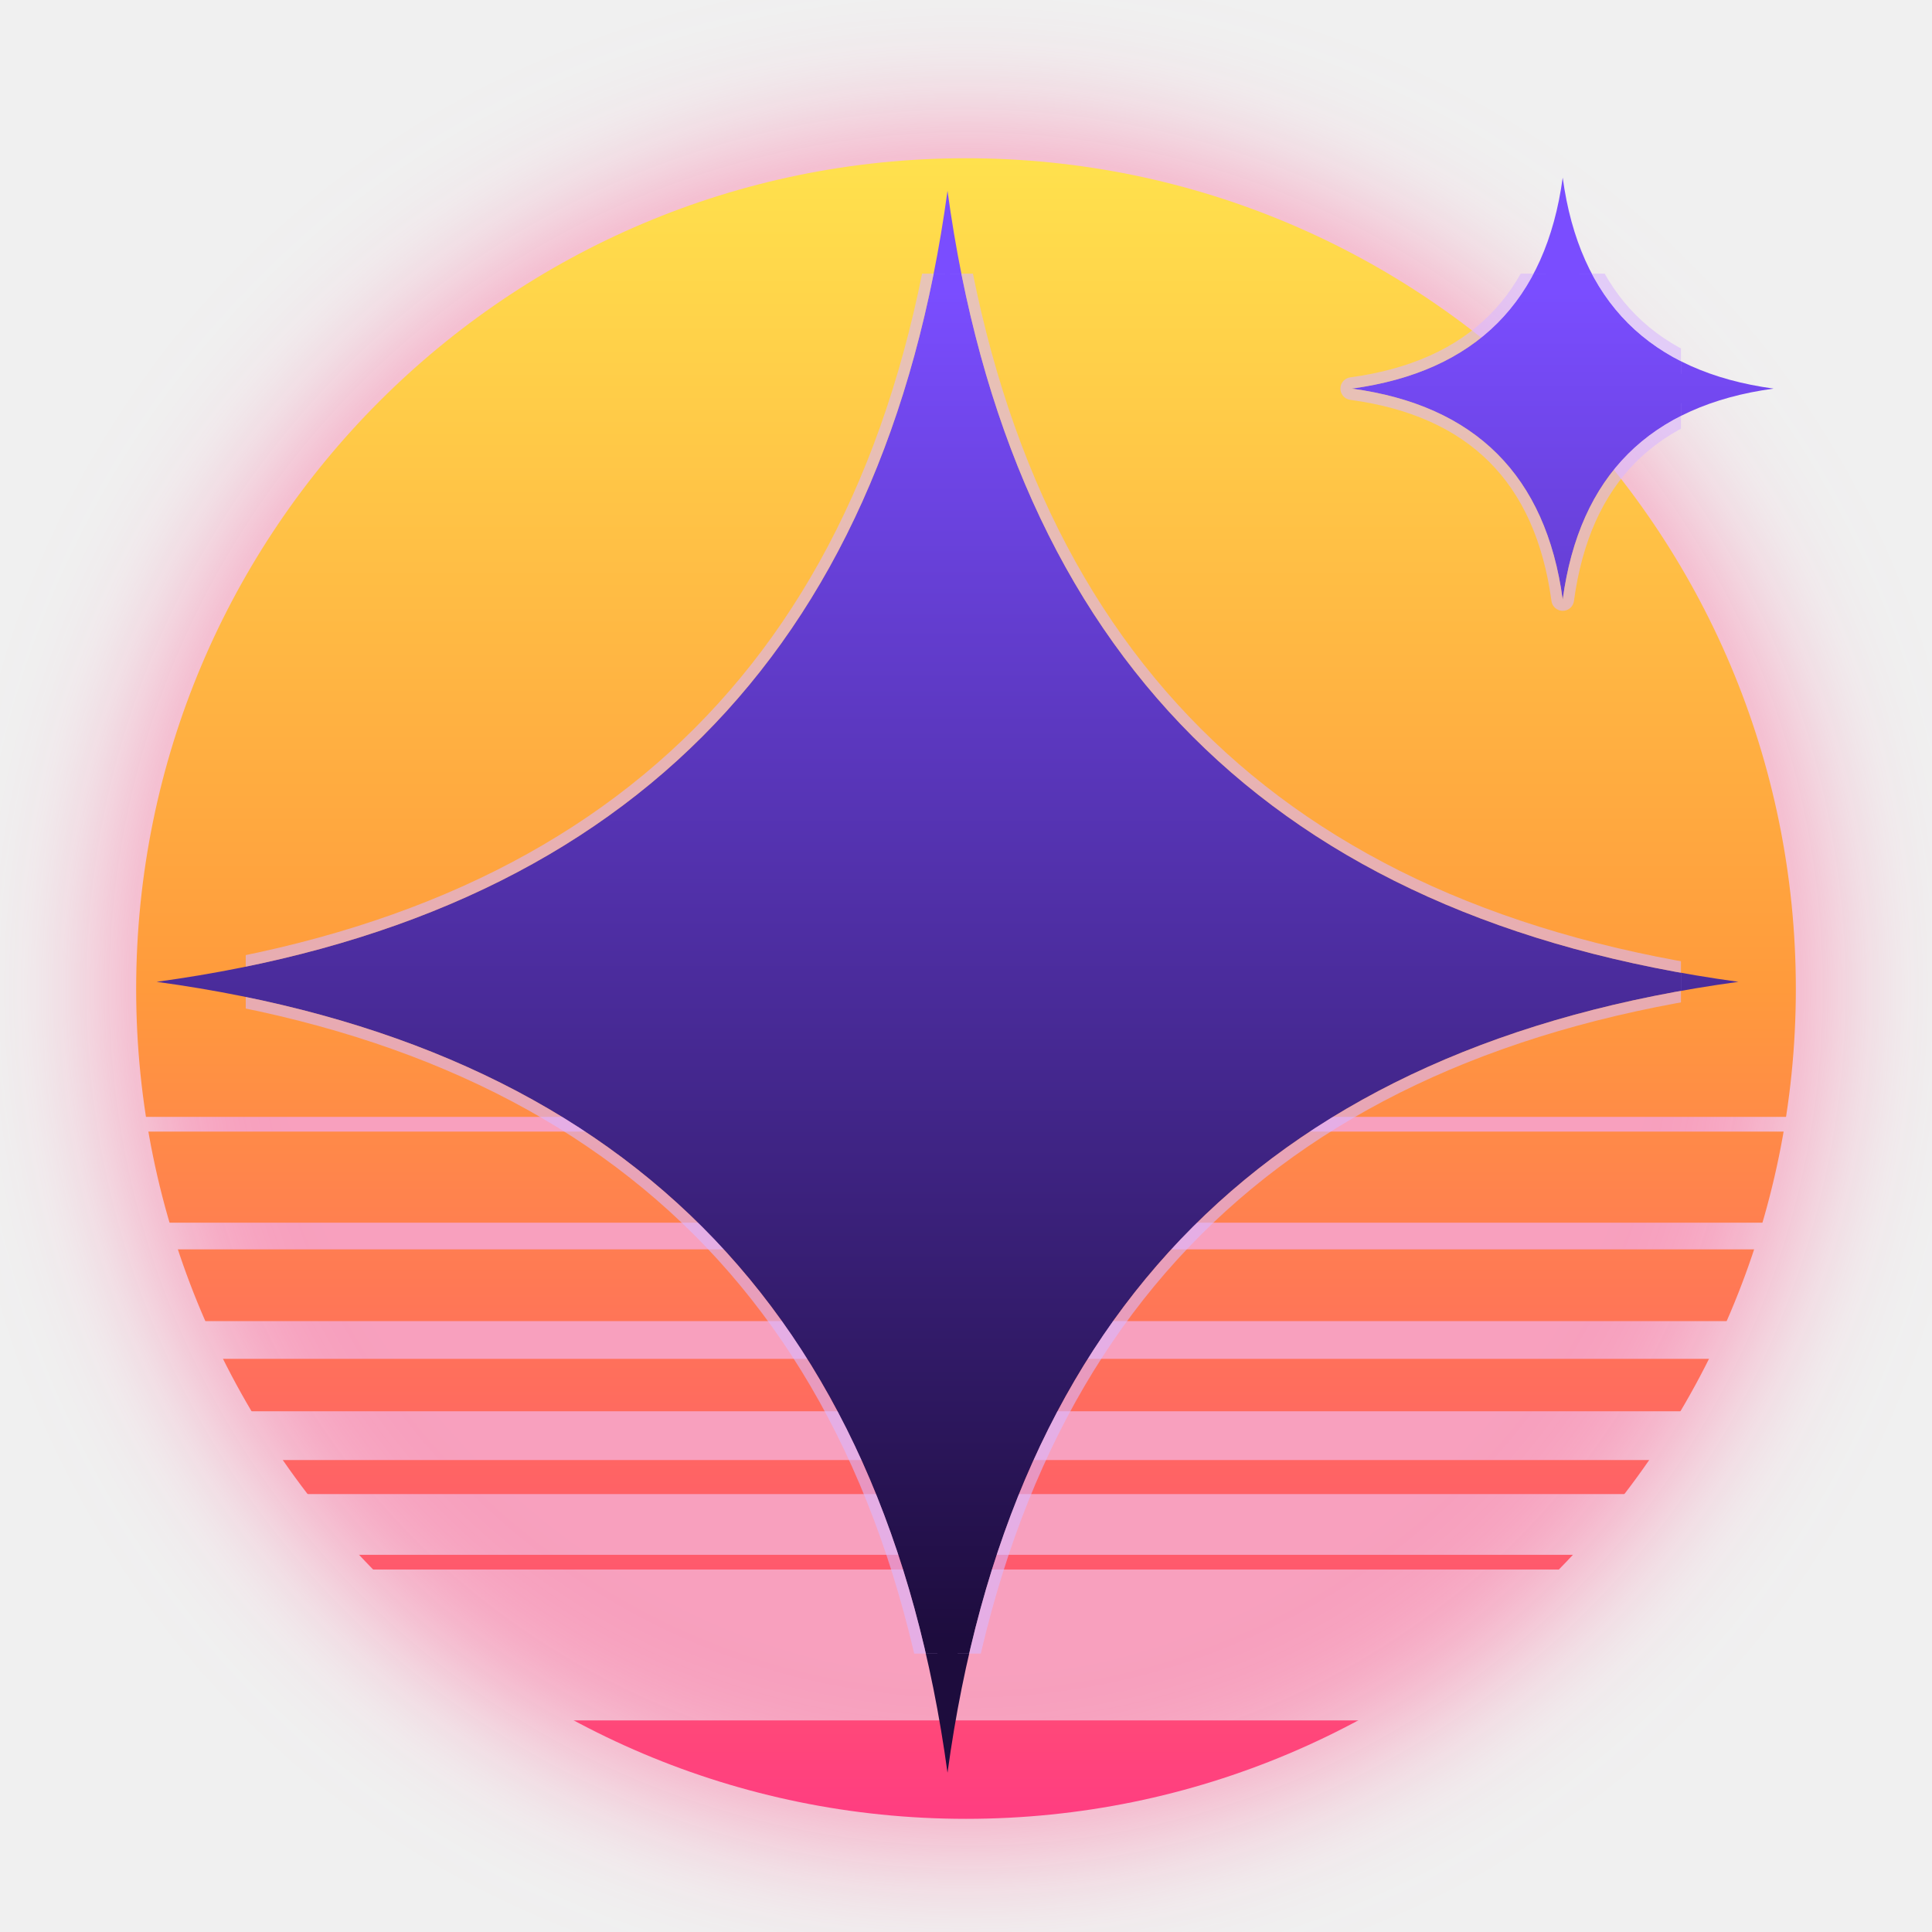
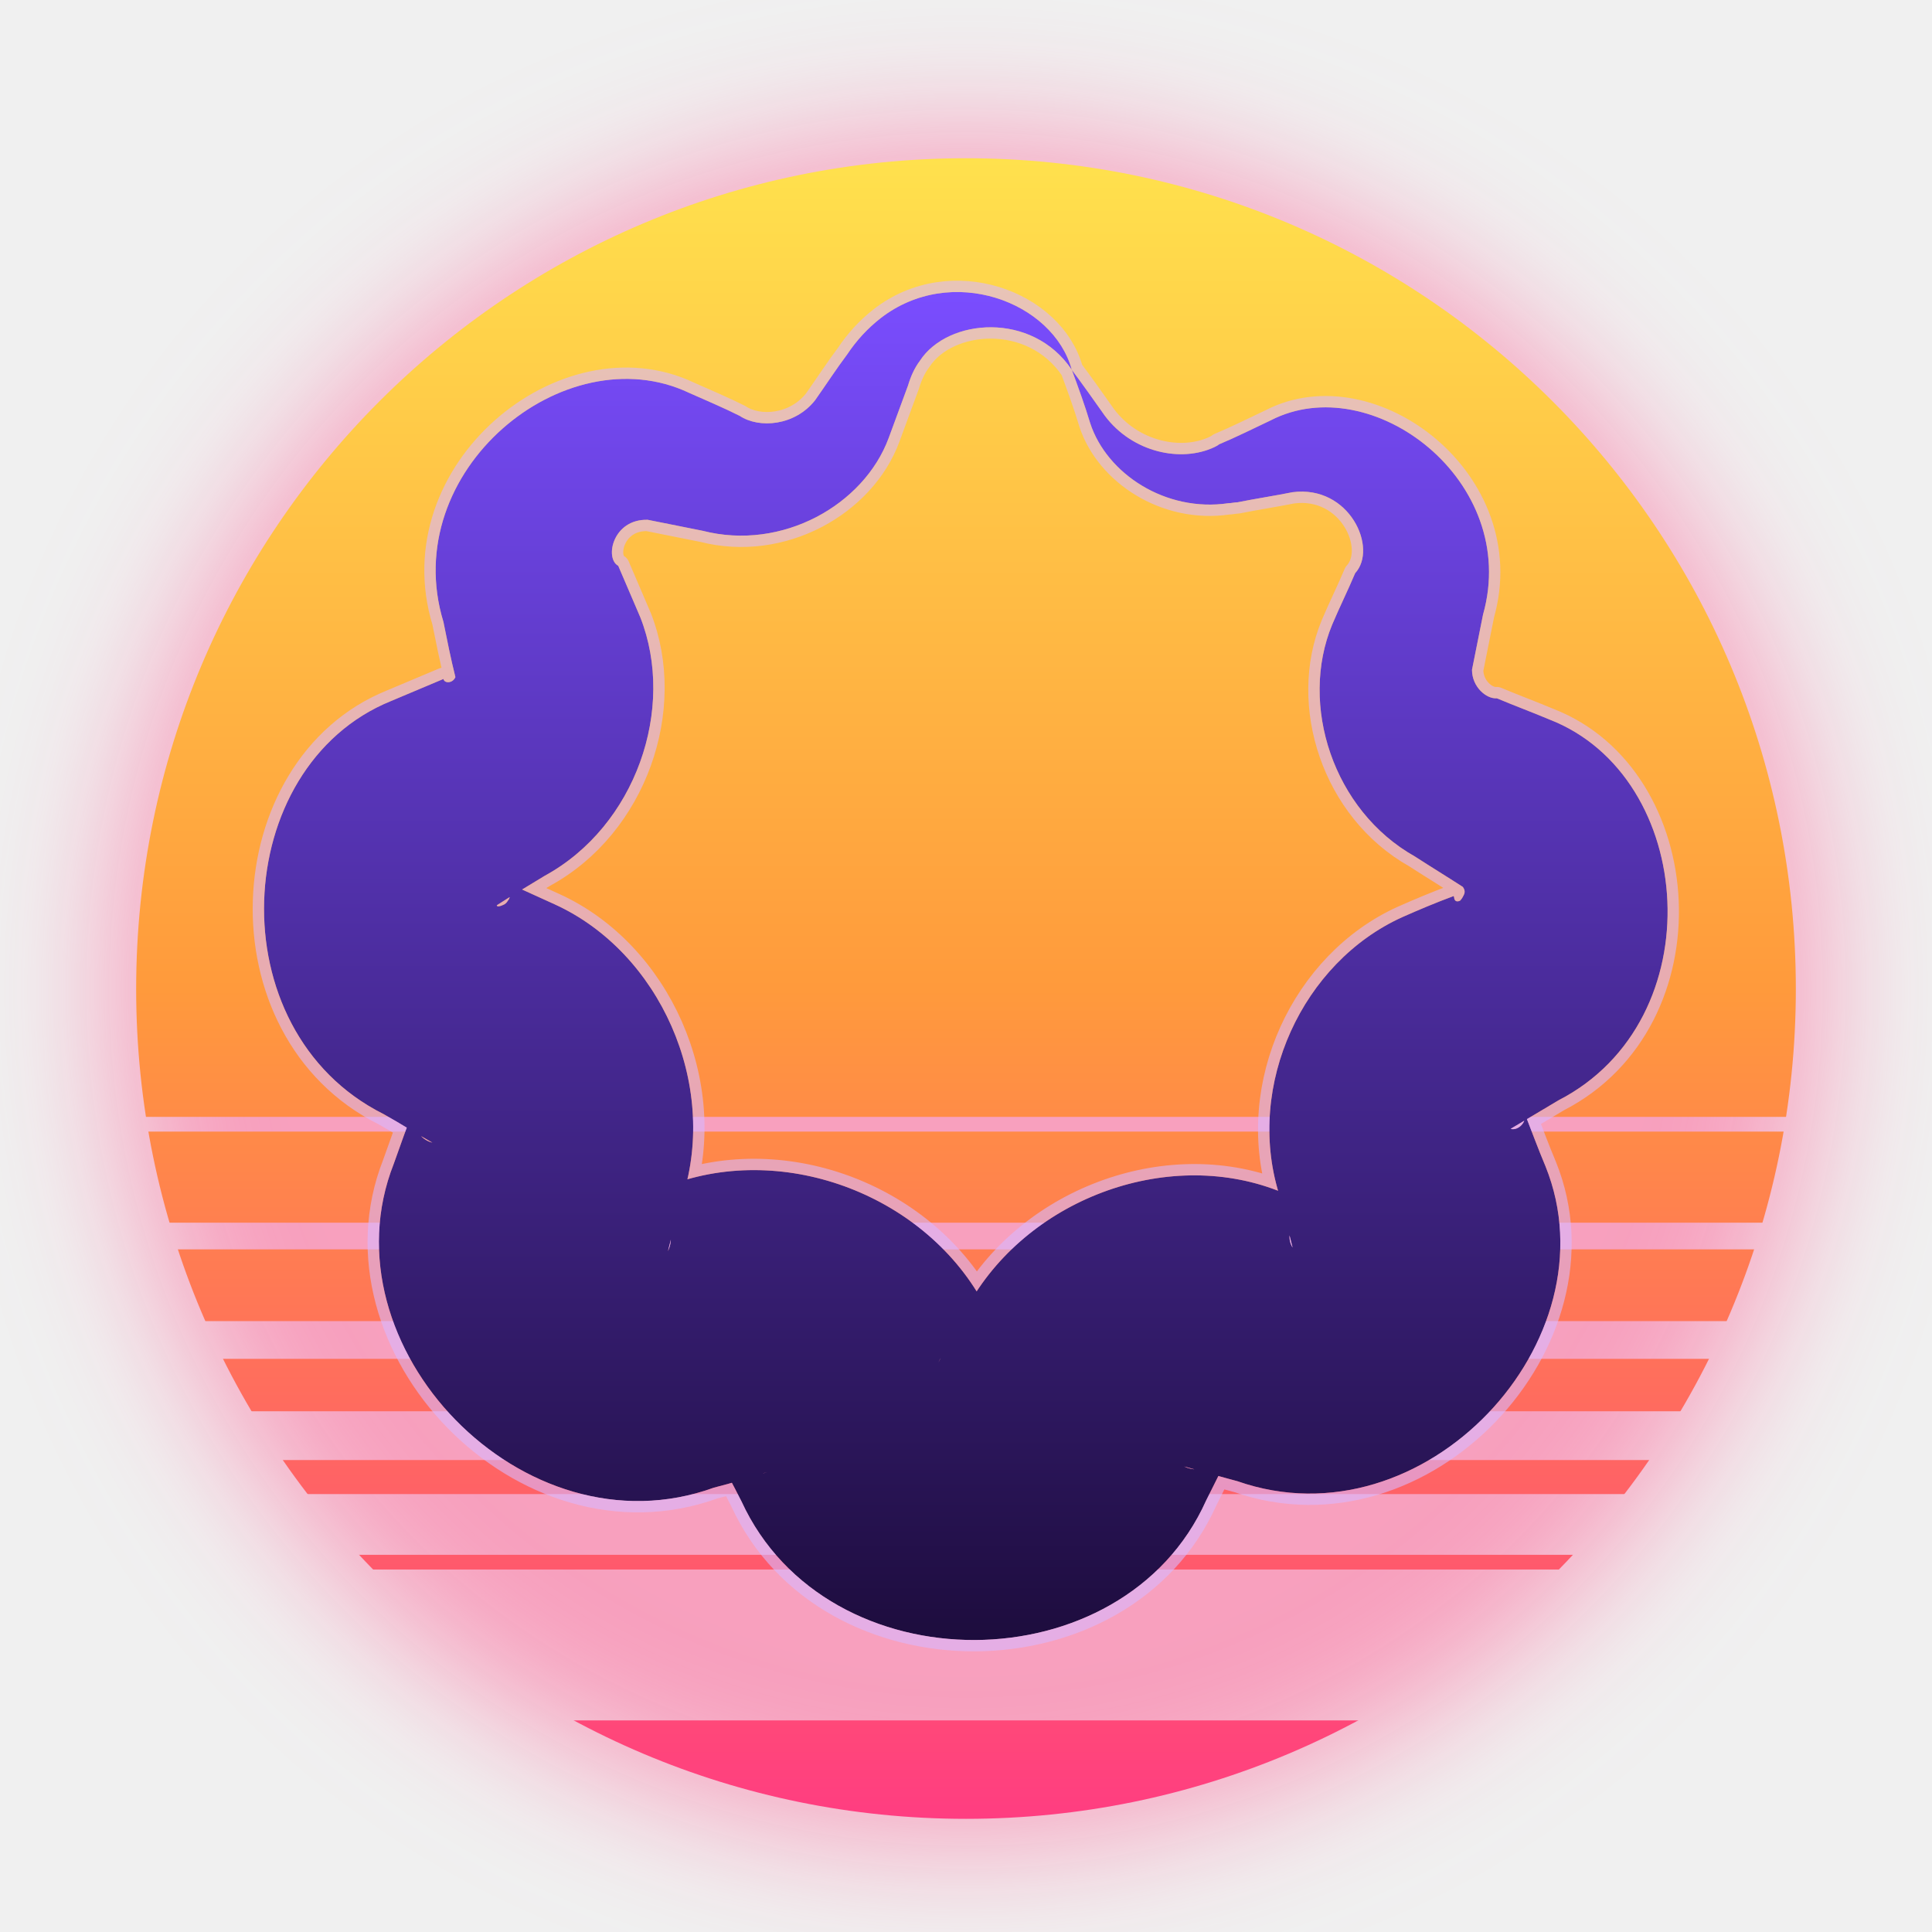
<svg xmlns="http://www.w3.org/2000/svg" width="512" height="512" viewBox="875 450 210 210" fill="none">
  <defs>
    <filter id="filter9_f_42_3" x="872.539" y="450" width="214.922" height="214.922" filterUnits="userSpaceOnUse" color-interpolation-filters="sRGB">
      <feFlood flood-opacity="0" result="BackgroundImageFix" />
      <feBlend mode="normal" in="SourceGraphic" in2="BackgroundImageFix" result="shape" />
      <feGaussianBlur stdDeviation="7.383" result="effect1_foregroundBlur_42_3" />
    </filter>
    <linearGradient id="paint8_linear_42_3" x1="889.766" y1="467.227" x2="889.766" y2="647.695" gradientUnits="userSpaceOnUse">
      <stop stop-color="#FFE14D" />
      <stop offset="0.5" stop-color="#FF9A3C" />
      <stop offset="1" stop-color="#FF3D81" />
    </linearGradient>
    <linearGradient id="paint9_linear_42_3" x1="903.712" y1="481.74" x2="903.712" y2="628.258" gradientUnits="userSpaceOnUse">
      <stop stop-color="#7A4DFF" />
      <stop offset="1" stop-color="#1D0C3D" />
    </linearGradient>
    <clipPath id="clip5_42_3">
      <rect width="210" height="210" fill="white" transform="translate(875 450)" />
    </clipPath>
  </defs>
  <g clip-path="url(#clip5_42_3)">
    <g opacity="0.5" filter="url(#filter9_f_42_3)">
      <path d="M980 650.2C1031.2 650.2 1072.7 608.7 1072.7 557.5C1072.7 506.3 1031.2 464.8 980 464.8C928.8 464.8 887.3 506.3 887.3 557.5C887.3 608.7 928.8 650.2 980 650.2Z" fill="#FF4F8B" />
    </g>
    <mask id="mask9_42_3" style="mask-type:luminance" maskUnits="userSpaceOnUse" x="875" y="450" width="210" height="210">
      <path d="M1085 450H875V660H1085V450Z" fill="white" />
      <path d="M1085 571.4H875V573H1085V571.4Z" fill="black" />
      <path d="M1085 582.9H875V585.8H1085V582.9Z" fill="black" />
      <path d="M1085 593.6H875V597.7H1085V593.6Z" fill="black" />
      <path d="M1085 603.4H875V608.7H1085V603.4Z" fill="black" />
      <path d="M1085 612.4H875V619H1085V612.4Z" fill="black" />
      <path d="M1085 620.6H875V628.4H1085V620.6Z" fill="black" />
      <path d="M1085 628H875V637H1085V628Z" fill="black" />
    </mask>
    <g mask="url(#mask9_42_3)">
      <path d="M980 647.7C1029.8 647.7 1070.2 607.3 1070.2 557.5C1070.2 507.6 1029.8 467.2 980 467.2C930.2 467.2 889.8 507.6 889.8 557.5C889.8 607.3 930.2 647.7 980 647.7Z" fill="url(#paint8_linear_42_3)" />
    </g>
-     <path d="M977.99 470.74Q988.31 546.4 1063.96 556.72Q988.31 567.03 977.99 642.69Q967.67 567.03 892.02 556.72Q967.67 546.4 977.99 470.74ZM1044.86 469.31Q1047.6 489.49 1067.78 492.24Q1047.6 494.98 1044.86 515.16Q1042.11 494.98 1021.93 492.24Q1042.11 489.49 1044.86 469.31Z" fill="url(#paint9_linear_42_3)" />
+     <path d="M991.5 490.2C992.2 492.1 992.9 494 993.5 496C995.3 501.5 1001.7 505.7 1008.5 504.7C1008.8 504.7 1009.2 504.6 1009.5 504.6C1011.5 504.2 1013.5 503.9 1015.5 503.5C1021.7 502.7 1024.8 509.6 1022.3 512.3C1021.5 514.2 1020.6 516 1019.8 517.9C1016.2 526.6 1019.9 538.1 1028.8 543.1C1030.5 544.2 1032.3 545.3 1034 546.4C1034.3 546.8 1034.2 547.1 1034.1 547.3C1034 547.5 1033.9 547.7 1033.7 547.9C1033.5 548 1033.3 548 1033.2 547.9C1033 547.7 1033.1 547.5 1033 547.4C1031.1 548.1 1029.2 548.9 1027.4 549.7C1016.6 554.6 1010.4 567.9 1014 579.7C1014.5 581.7 1015 583.6 1015.5 585.6C1014.4 583.9 1016.1 580.8 1019.1 581.3C1017.1 580.6 1015.2 579.9 1013.3 579.2C1001 574.8 985.9 580.8 979.8 592.7C978.9 594.5 977.9 596.3 977 598.1C978.4 594.8 983.5 594.6 985.2 598C984.3 596.2 983.3 594.4 982.4 592.6C976.4 580.4 961.1 574.2 948.4 578.6C946.5 579.3 944.6 579.9 942.7 580.6C946.1 579.7 948.9 583.3 947.6 586C948.1 584 948.6 582.1 949.2 580.1C953.1 567.8 946.7 553.5 935.3 548.3C933.5 547.5 931.6 546.6 929.8 545.8C929.9 546 930.3 546.5 930.4 546.9C930.5 547.3 930.4 547.7 930.2 547.9C930.1 548.1 929.9 548.3 929.6 548.4C929.4 548.5 929 548.6 929 548.4C930.7 547.3 932.4 546.3 934.2 545.2C944.1 539.8 948.5 527 944.6 517.1C943.8 515.2 943 513.4 942.2 511.5C940.7 510.7 941.6 506.4 945.4 506.5C947.4 506.9 949.4 507.3 951.4 507.7C960 509.9 968.9 504.9 971.6 497.6C972.3 495.7 973 493.8 973.7 491.9C974 490.9 974.4 490 975 489.2C978 484.6 987.2 483.8 991.5 490.2C989.5 482.8 978.4 478.6 970.7 484.6C969.3 485.7 968.1 487 967.1 488.5C965.9 490.1 964.8 491.8 963.6 493.5C961.4 496.3 957.5 496.6 955.4 495.2C953.6 494.3 951.7 493.5 949.9 492.7C936.4 486.3 918.2 501.2 923.2 517.6C923.6 519.6 924 521.6 924.5 523.6C924.2 524.3 923.3 524.3 923.2 523.8C921.3 524.6 919.4 525.4 917.5 526.2C900 533.3 898.5 562 916.7 571.1C918.5 572.1 920.2 573.2 922 574.2C920.7 573.9 919.6 572.4 919.9 570.7C919.2 572.6 918.5 574.5 917.8 576.5C910 596.3 931.9 619.2 952.6 611.7C954.6 611.2 956.5 610.6 958.4 610C956.4 610.8 953.9 609.8 952.8 607.8C953.7 609.6 954.7 611.4 955.6 613.2C964.9 633.4 997.1 633.2 1006.1 613.1C1007 611.3 1007.9 609.5 1008.8 607.7C1007.8 609.5 1005.4 610.2 1003.7 609.4C1005.6 609.9 1007.6 610.5 1009.5 611C1029.8 618.1 1050.6 595.7 1043 576.8C1042.2 574.9 1041.5 573 1040.8 571.2C1040.8 572.3 1039.8 572.9 1039.2 572.7C1040.9 571.7 1042.7 570.6 1044.4 569.6C1061.3 560.9 1059.4 534.4 1043.4 528.2C1041.5 527.4 1039.6 526.7 1037.7 525.9C1036.6 526 1035 524.7 1035 522.8C1035.4 520.8 1035.8 518.8 1036.2 516.8C1040.3 502.3 1024.1 490 1013.1 495.7C1011.2 496.6 1009.4 497.5 1007.5 498.3C1007.4 498.4 1007.2 498.5 1007 498.6C1003.4 500.3 998.1 499.2 995.1 495.2C993.9 493.5 992.7 491.8 991.5 490.2Z" fill="url(#paint9_linear_42_3)" />
    <mask id="stroke1_42_3" maskUnits="userSpaceOnUse" x="901.712" y="479.74" width="156" height="150" fill="black">
      <rect fill="white" x="901.712" y="479.74" width="156" height="150" />
-       <path d="M977.99 470.74Q988.31 546.4 1063.96 556.72Q988.31 567.03 977.99 642.69Q967.67 567.03 892.02 556.72Q967.67 546.4 977.99 470.74ZM1044.86 469.31Q1047.6 489.49 1067.78 492.24Q1047.6 494.98 1044.86 515.16Q1042.11 494.98 1021.93 492.24Q1042.11 489.49 1044.86 469.31Z" />
+       <path d="M991.5 490.2C992.2 492.1 992.9 494 993.5 496C995.3 501.5 1001.7 505.7 1008.5 504.7C1008.8 504.7 1009.2 504.6 1009.5 504.6C1011.5 504.2 1013.5 503.9 1015.5 503.5C1021.7 502.7 1024.8 509.6 1022.3 512.3C1021.5 514.2 1020.6 516 1019.8 517.9C1016.2 526.6 1019.9 538.1 1028.8 543.1C1030.5 544.2 1032.3 545.3 1034 546.4C1034.3 546.8 1034.2 547.1 1034.1 547.3C1034 547.5 1033.9 547.7 1033.7 547.9C1033.5 548 1033.3 548 1033.2 547.9C1033 547.7 1033.1 547.5 1033 547.4C1031.1 548.1 1029.2 548.9 1027.4 549.7C1016.6 554.6 1010.4 567.9 1014 579.7C1014.5 581.7 1015 583.6 1015.5 585.6C1014.4 583.9 1016.1 580.8 1019.1 581.3C1017.1 580.6 1015.2 579.9 1013.3 579.2C1001 574.8 985.9 580.8 979.8 592.7C978.9 594.5 977.9 596.3 977 598.1C978.4 594.8 983.5 594.6 985.2 598C984.3 596.2 983.3 594.4 982.4 592.6C976.4 580.4 961.1 574.2 948.4 578.6C946.5 579.3 944.6 579.9 942.7 580.6C946.1 579.7 948.9 583.3 947.6 586C948.1 584 948.6 582.1 949.2 580.1C953.1 567.8 946.7 553.5 935.3 548.3C933.5 547.5 931.6 546.6 929.8 545.8C929.9 546 930.3 546.5 930.4 546.9C930.5 547.3 930.4 547.7 930.2 547.9C930.1 548.1 929.9 548.3 929.6 548.4C929.4 548.5 929 548.6 929 548.4C930.7 547.3 932.4 546.3 934.2 545.2C944.1 539.8 948.5 527 944.6 517.1C943.8 515.2 943 513.4 942.2 511.5C940.7 510.7 941.6 506.4 945.4 506.5C947.4 506.9 949.4 507.3 951.4 507.7C960 509.9 968.9 504.9 971.6 497.6C972.3 495.7 973 493.8 973.7 491.9C974 490.9 974.4 490 975 489.2C978 484.6 987.2 483.8 991.5 490.2C989.5 482.8 978.4 478.6 970.7 484.6C969.3 485.7 968.1 487 967.1 488.5C965.9 490.1 964.8 491.8 963.6 493.5C961.4 496.3 957.5 496.6 955.4 495.2C953.6 494.3 951.7 493.5 949.9 492.7C936.4 486.3 918.2 501.2 923.2 517.6C923.6 519.6 924 521.6 924.5 523.6C924.2 524.3 923.3 524.3 923.2 523.8C921.3 524.6 919.4 525.4 917.5 526.2C900 533.3 898.5 562 916.7 571.1C918.5 572.1 920.2 573.2 922 574.2C920.7 573.9 919.6 572.4 919.9 570.7C919.2 572.6 918.5 574.5 917.8 576.5C910 596.3 931.9 619.2 952.6 611.7C954.6 611.2 956.5 610.6 958.4 610C956.4 610.8 953.9 609.8 952.8 607.8C953.7 609.6 954.7 611.4 955.6 613.2C964.9 633.4 997.1 633.2 1006.1 613.1C1007 611.3 1007.9 609.5 1008.8 607.7C1007.8 609.5 1005.4 610.2 1003.7 609.4C1005.6 609.9 1007.6 610.5 1009.5 611C1029.8 618.1 1050.6 595.7 1043 576.8C1042.2 574.9 1041.5 573 1040.8 571.2C1040.8 572.3 1039.8 572.9 1039.2 572.7C1040.9 571.7 1042.7 570.6 1044.4 569.6C1061.3 560.9 1059.4 534.4 1043.4 528.2C1041.5 527.4 1039.6 526.7 1037.7 525.9C1036.6 526 1035 524.7 1035 522.8C1035.4 520.8 1035.8 518.8 1036.2 516.8C1040.3 502.3 1024.1 490 1013.1 495.7C1011.2 496.6 1009.4 497.5 1007.5 498.3C1007.4 498.4 1007.2 498.5 1007 498.6C1003.4 500.3 998.1 499.2 995.1 495.2C993.9 493.5 992.7 491.8 991.5 490.2Z" />
    </mask>
-     <path opacity="0.6" d="M977.99 470.74Q988.31 546.4 1063.96 556.72Q988.31 567.03 977.99 642.69Q967.67 567.03 892.02 556.72Q967.67 546.4 977.99 470.74ZM1044.86 469.31Q1047.6 489.49 1067.78 492.24Q1047.6 494.98 1044.86 515.16Q1042.11 494.98 1021.93 492.24Q1042.11 489.49 1044.86 469.31Z" stroke-width="2.463" stroke-linejoin="round" stroke="#D9B8FF" mask="url(#stroke1_42_3)" />
+     <path opacity="0.6" d="M991.5 490.2C992.2 492.1 992.9 494 993.5 496C995.3 501.5 1001.7 505.7 1008.5 504.7C1008.8 504.7 1009.2 504.6 1009.5 504.6C1011.5 504.2 1013.5 503.9 1015.5 503.5C1021.7 502.7 1024.8 509.6 1022.3 512.3C1021.5 514.2 1020.6 516 1019.8 517.9C1016.2 526.6 1019.9 538.1 1028.8 543.1C1030.5 544.2 1032.3 545.3 1034 546.4C1034.3 546.8 1034.2 547.1 1034.1 547.3C1034 547.5 1033.9 547.7 1033.7 547.9C1033.5 548 1033.3 548 1033.2 547.9C1033 547.7 1033.1 547.5 1033 547.4C1031.1 548.1 1029.2 548.9 1027.4 549.7C1016.6 554.6 1010.4 567.9 1014 579.7C1014.5 581.7 1015 583.6 1015.5 585.6C1014.4 583.9 1016.1 580.8 1019.1 581.3C1017.1 580.6 1015.2 579.9 1013.3 579.2C1001 574.8 985.9 580.8 979.8 592.7C978.9 594.5 977.9 596.3 977 598.1C978.4 594.8 983.5 594.6 985.2 598C984.3 596.2 983.3 594.4 982.4 592.6C976.4 580.4 961.1 574.2 948.4 578.6C946.5 579.3 944.6 579.9 942.7 580.6C946.1 579.7 948.9 583.3 947.6 586C948.1 584 948.6 582.1 949.2 580.1C953.1 567.8 946.7 553.5 935.3 548.3C933.5 547.5 931.6 546.6 929.8 545.8C929.9 546 930.3 546.5 930.4 546.9C930.5 547.3 930.4 547.7 930.2 547.9C930.1 548.1 929.9 548.3 929.6 548.4C929.4 548.5 929 548.6 929 548.4C930.7 547.3 932.4 546.3 934.2 545.2C944.1 539.8 948.5 527 944.6 517.1C943.8 515.2 943 513.4 942.2 511.5C940.7 510.7 941.6 506.4 945.4 506.5C947.4 506.9 949.4 507.3 951.4 507.7C960 509.9 968.9 504.9 971.6 497.6C972.3 495.7 973 493.8 973.7 491.9C974 490.9 974.4 490 975 489.2C978 484.6 987.2 483.8 991.5 490.2ZM991.5 490.2C989.5 482.8 978.4 478.6 970.7 484.6C969.3 485.7 968.1 487 967.1 488.5C965.9 490.1 964.8 491.8 963.6 493.5C961.4 496.3 957.5 496.6 955.4 495.2C953.6 494.3 951.7 493.5 949.9 492.7C936.4 486.3 918.2 501.2 923.2 517.6C923.6 519.6 924 521.6 924.5 523.6C924.2 524.3 923.3 524.3 923.2 523.8C921.3 524.6 919.4 525.4 917.5 526.2C900 533.3 898.5 562 916.7 571.1C918.5 572.1 920.2 573.2 922 574.2C920.7 573.9 919.6 572.4 919.9 570.7C919.2 572.6 918.5 574.5 917.8 576.5C910 596.3 931.9 619.2 952.6 611.7C954.6 611.2 956.5 610.6 958.4 610C956.4 610.8 953.9 609.8 952.8 607.8C953.7 609.6 954.7 611.4 955.6 613.2C964.9 633.4 997.1 633.2 1006.1 613.1C1007 611.3 1007.9 609.5 1008.8 607.7C1007.8 609.5 1005.4 610.2 1003.7 609.4C1005.6 609.9 1007.6 610.5 1009.5 611C1029.8 618.1 1050.6 595.7 1043 576.8C1042.2 574.9 1041.5 573 1040.8 571.2C1040.8 572.3 1039.8 572.9 1039.2 572.7C1040.9 571.7 1042.7 570.6 1044.4 569.6C1061.3 560.9 1059.4 534.4 1043.4 528.2C1041.5 527.4 1039.6 526.7 1037.7 525.9C1036.6 526 1035 524.7 1035 522.8C1035.4 520.8 1035.8 518.8 1036.2 516.8C1040.3 502.3 1024.1 490 1013.1 495.7C1011.2 496.6 1009.4 497.5 1007.5 498.3C1007.4 498.4 1007.2 498.5 1007 498.6C1003.4 500.3 998.1 499.2 995.1 495.2C993.9 493.5 992.7 491.8 991.5 490.2Z" stroke-width="2.463" stroke-linejoin="round" stroke="#D9B8FF" mask="url(#stroke1_42_3)" />
  </g>
</svg>
